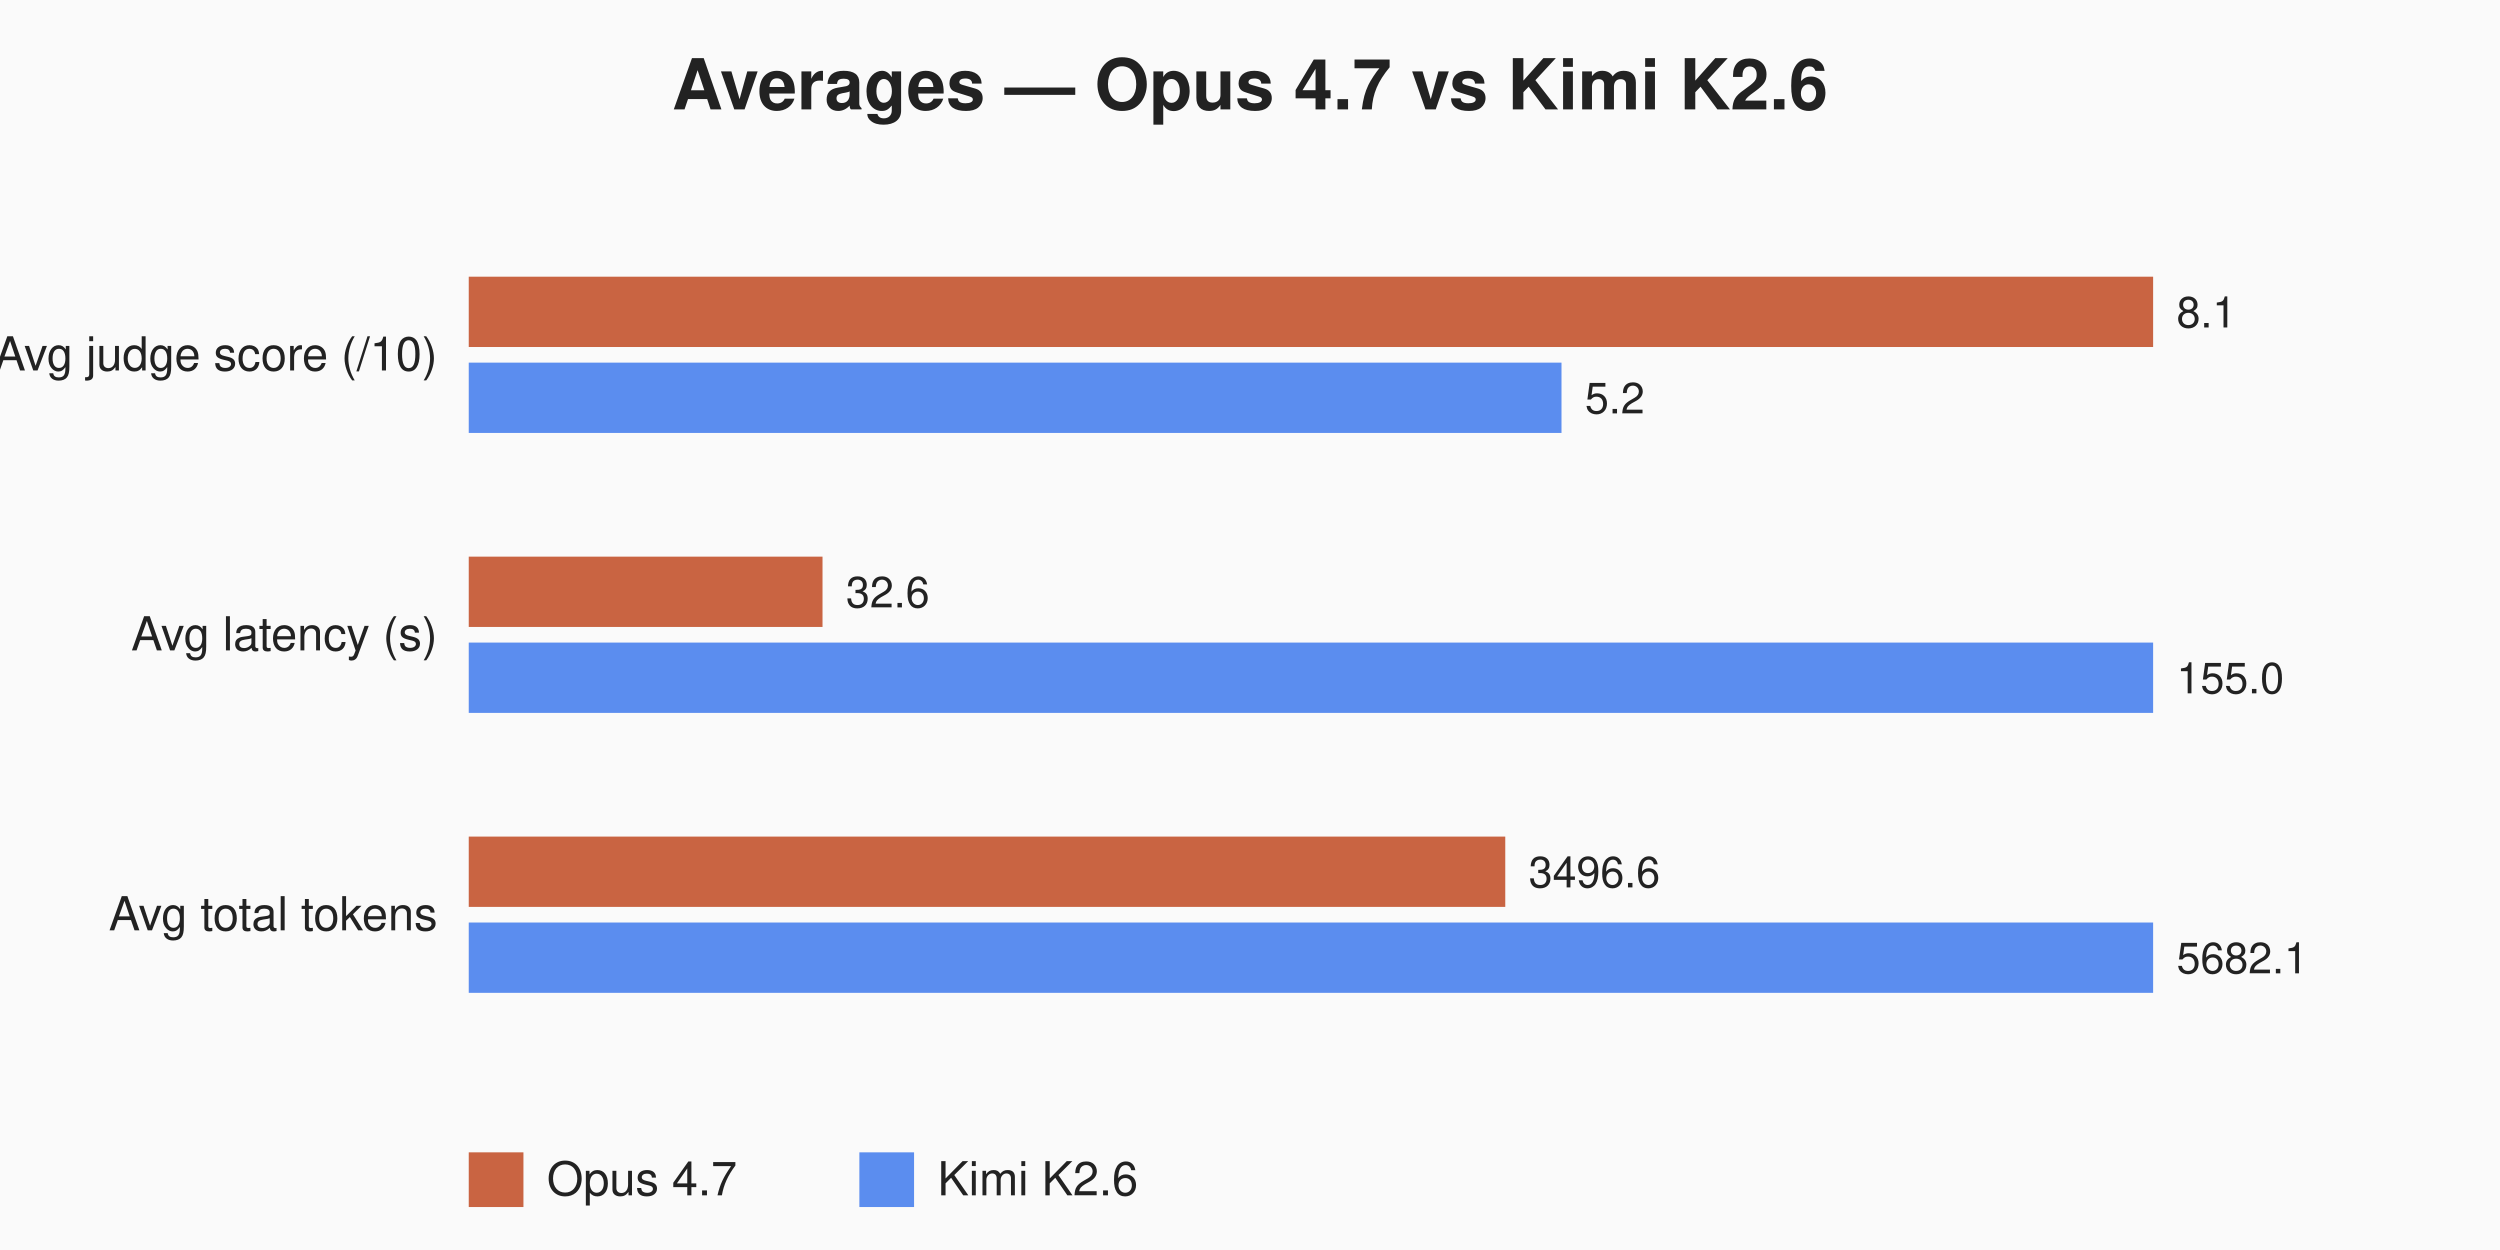
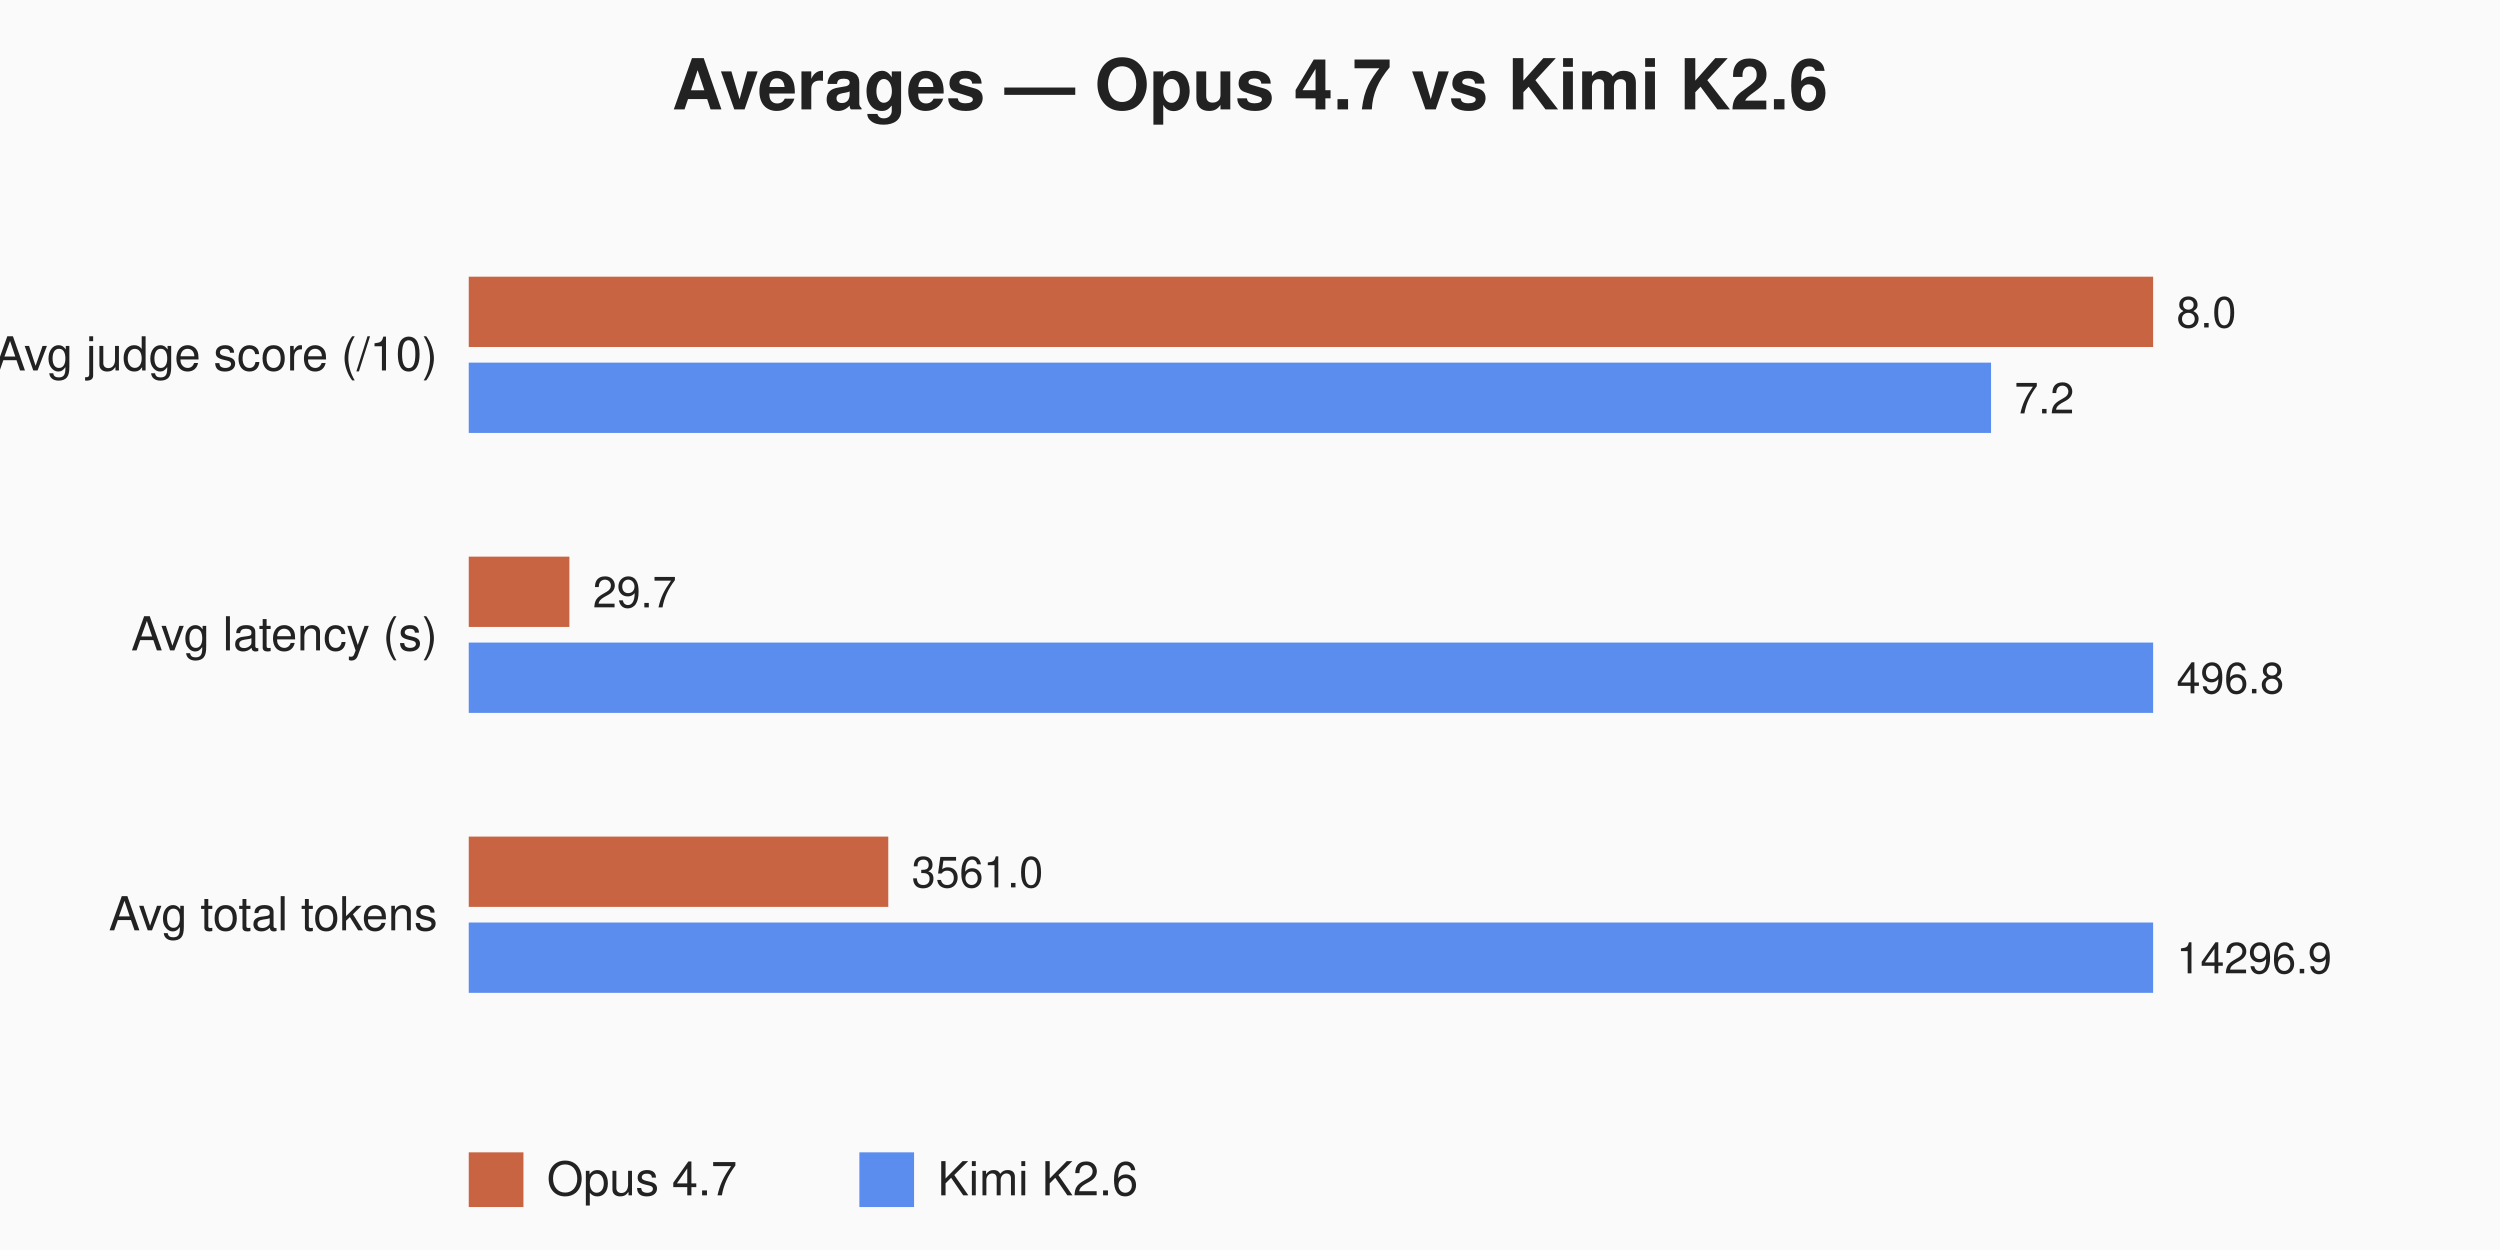
<svg xmlns="http://www.w3.org/2000/svg" viewBox="0 0 640 320" width="640" height="320" font-family="-apple-system,Segoe UI,Helvetica,Arial,sans-serif">
  <rect width="640" height="320" fill="#FAFAFA" />
  <text x="320.0" y="28" text-anchor="middle" font-size="18" font-weight="600" fill="#222">Averages — Opus 4.7 vs Kimi K2.6</text>
  <rect x="120" y="70.833" width="431.2" height="18" fill="#C96442" />
-   <rect x="120" y="92.833" width="279.745" height="18" fill="#5B8DEF" />
+   <rect x="120" y="92.833" width="389.704" height="18" fill="#5B8DEF" />
  <text x="112" y="94.833" text-anchor="end" font-size="12" fill="#222" font-weight="500">Avg judge score (/10)</text>
-   <text x="557.2" y="83.833" font-size="11" fill="#222">8.1</text>
-   <text x="405.745" y="105.833" font-size="11" fill="#222">5.2</text>
-   <rect x="120" y="142.5" width="90.566" height="18" fill="#C96442" />
+   <text x="557.2" y="83.833" font-size="11" fill="#222">8.0</text>
+   <text x="515.704" y="105.833" font-size="11" fill="#222">7.2</text>
+   <rect x="120" y="142.5" width="25.764" height="18" fill="#C96442" />
  <rect x="120" y="164.5" width="431.2" height="18" fill="#5B8DEF" />
  <text x="112" y="166.5" text-anchor="end" font-size="12" fill="#222" font-weight="500">Avg latency (s)</text>
-   <text x="216.566" y="155.5" font-size="11" fill="#222">32.6</text>
-   <text x="557.2" y="177.5" font-size="11" fill="#222">155.0</text>
-   <rect x="120" y="214.167" width="265.348" height="18" fill="#C96442" />
+   <text x="151.764" y="155.5" font-size="11" fill="#222">29.7</text>
+   <text x="557.2" y="177.5" font-size="11" fill="#222">496.8</text>
+   <rect x="120" y="214.167" width="107.401" height="18" fill="#C96442" />
  <rect x="120" y="236.167" width="431.2" height="18" fill="#5B8DEF" />
  <text x="112" y="238.167" text-anchor="end" font-size="12" fill="#222" font-weight="500">Avg total tokens</text>
-   <text x="391.348" y="227.167" font-size="11" fill="#222">3496.6</text>
-   <text x="557.2" y="249.167" font-size="11" fill="#222">5682.1</text>
+   <text x="233.401" y="227.167" font-size="11" fill="#222">3561.0</text>
+   <text x="557.2" y="249.167" font-size="11" fill="#222">14296.9</text>
  <rect x="120" y="295" width="14" height="14" fill="#C96442" />
  <text x="140" y="306" font-size="12" fill="#222">Opus 4.7</text>
  <rect x="220" y="295" width="14" height="14" fill="#5B8DEF" />
  <text x="240" y="306" font-size="12" fill="#222">Kimi K2.6</text>
</svg>
